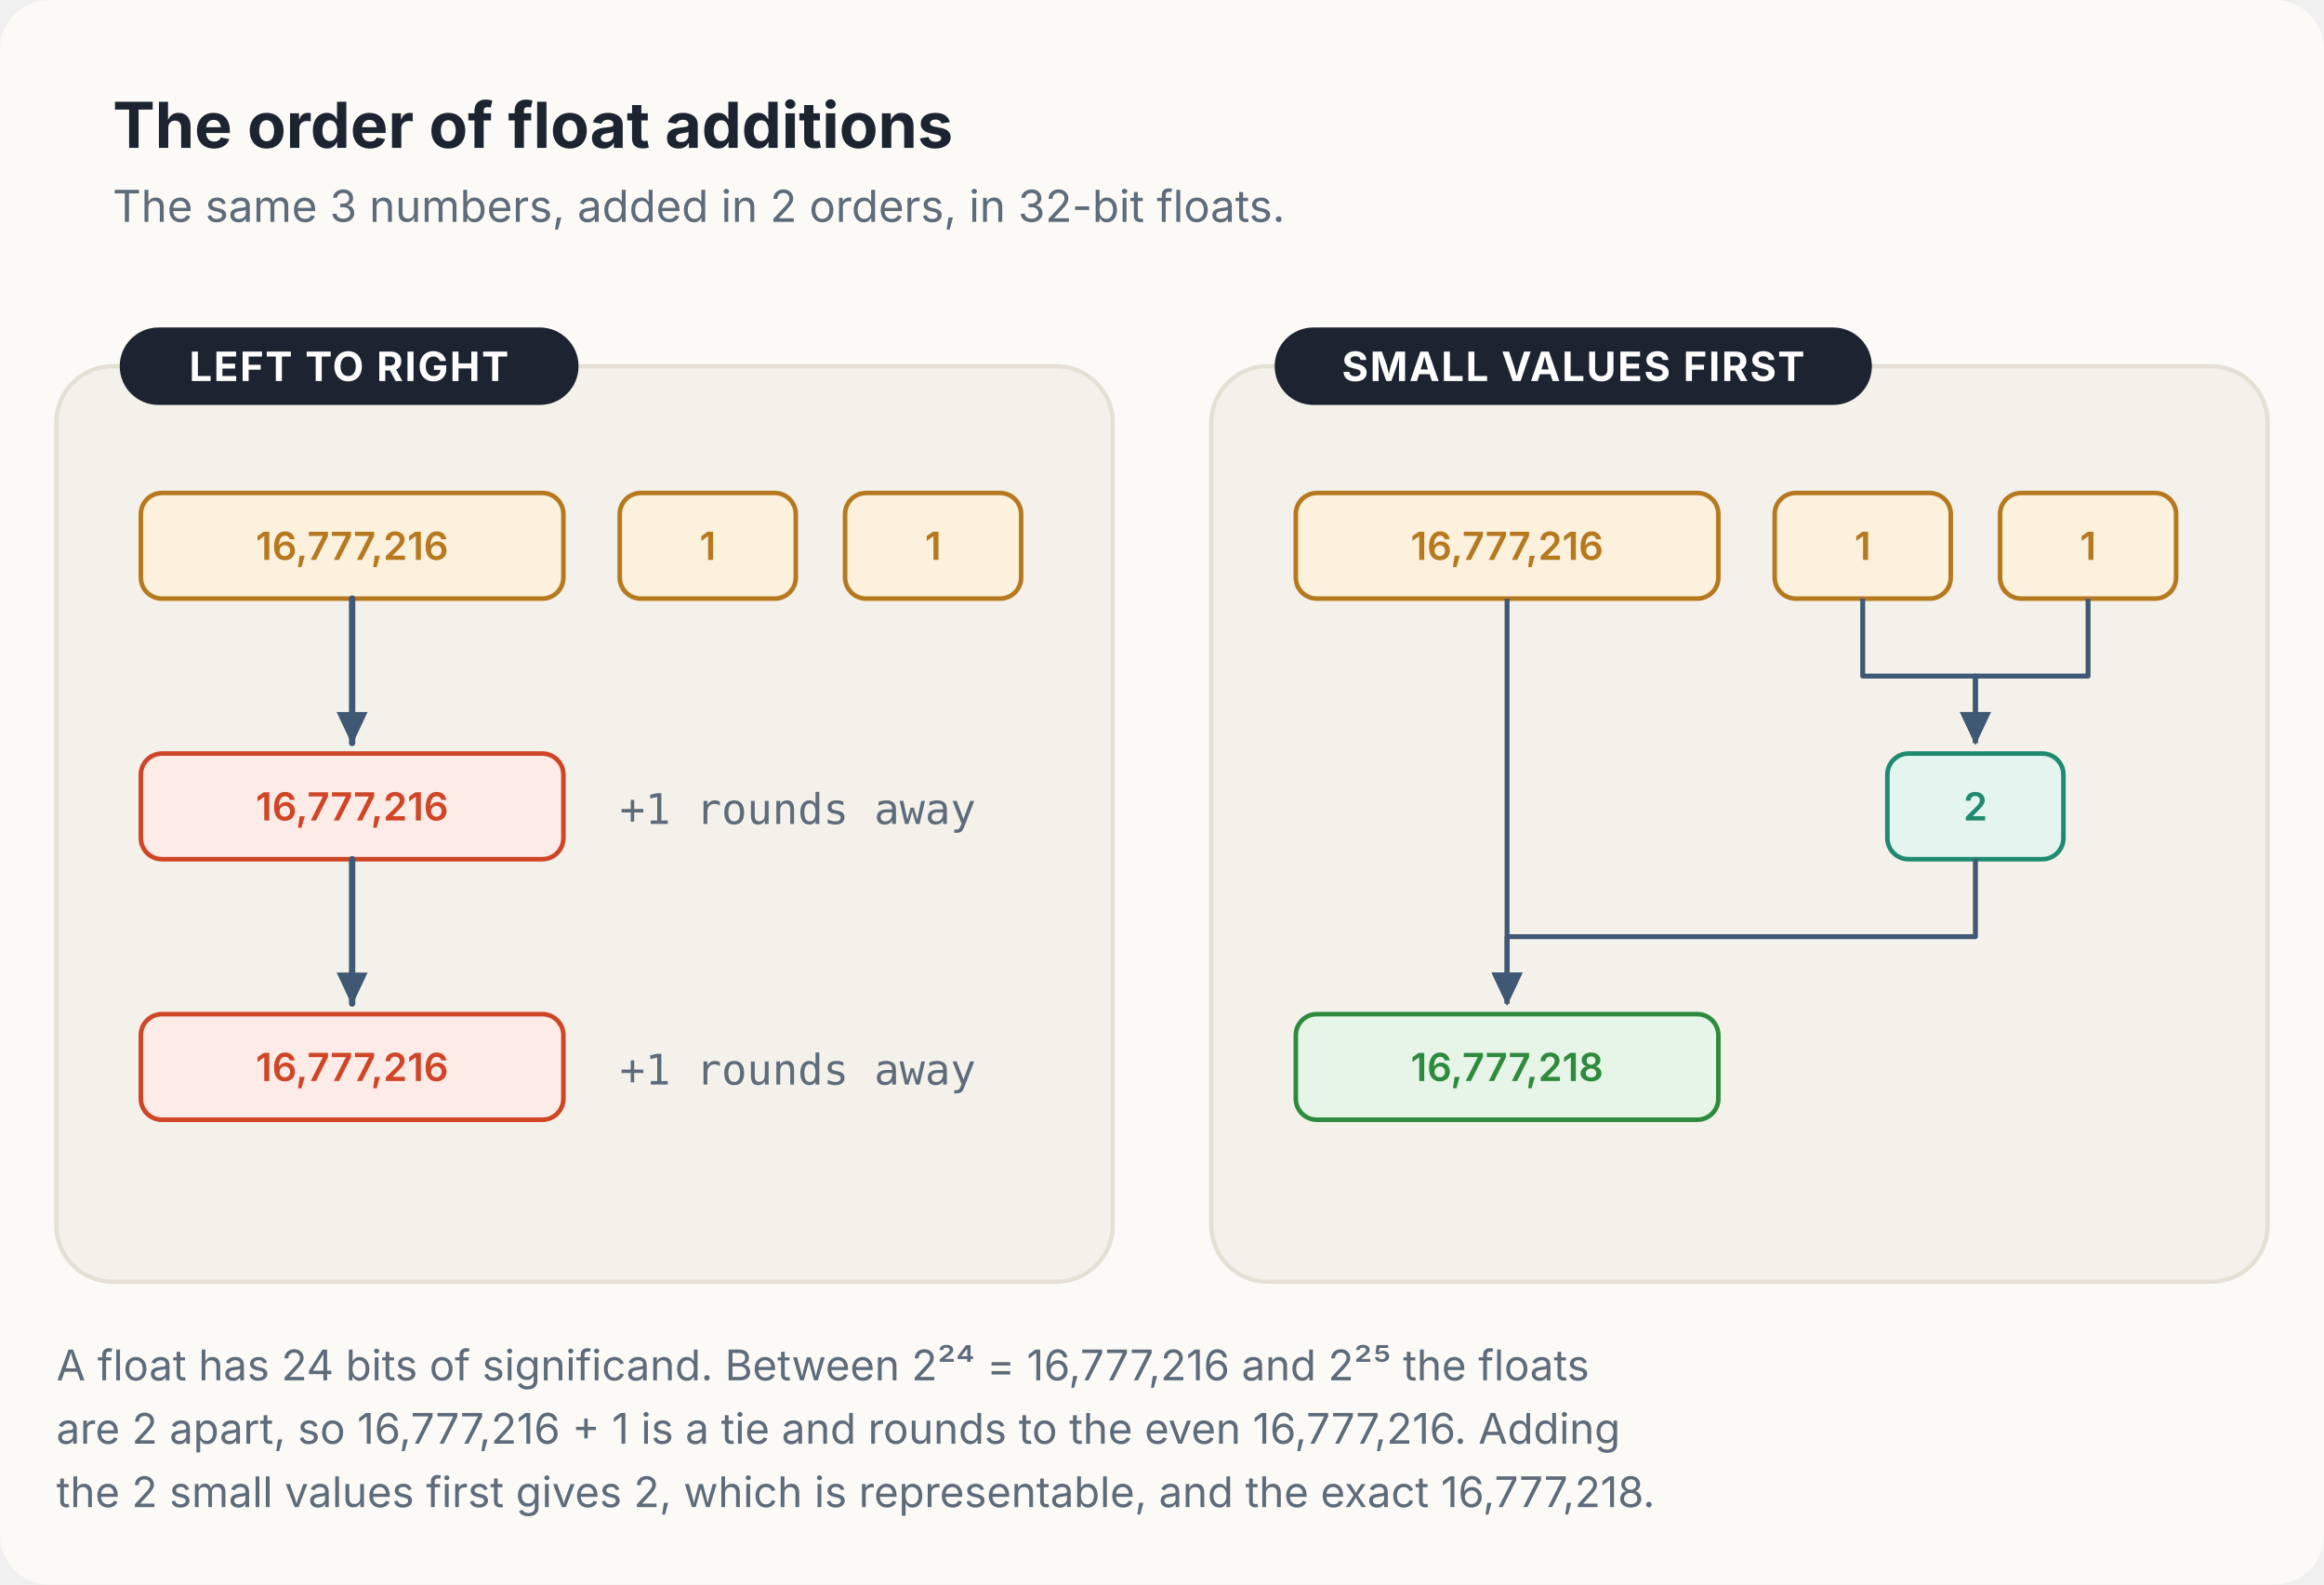
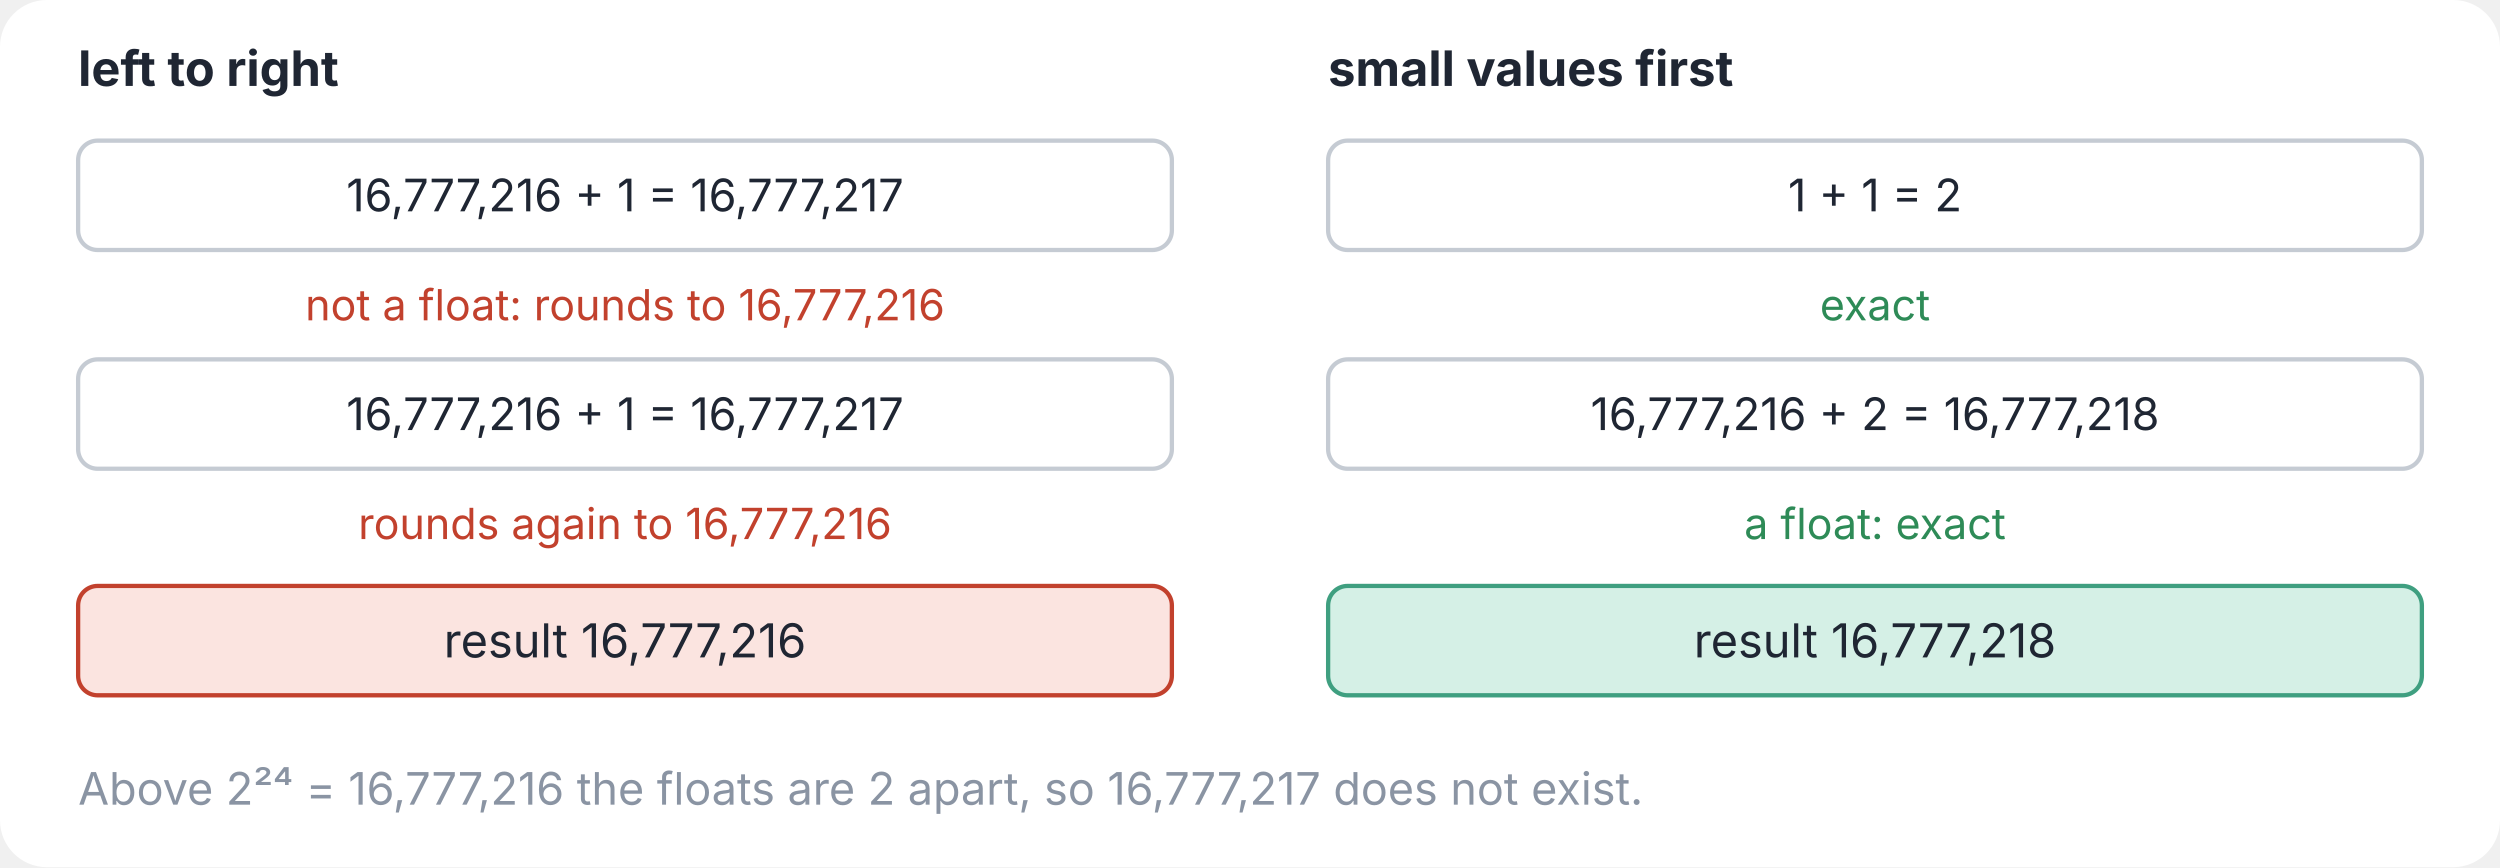
- <svg xmlns="http://www.w3.org/2000/svg" viewBox="0 0 660 450" width="660" height="450" role="img" aria-label="Left: 16,777,216 + 1 rounds back to 16,777,216, and so does the second + 1; the result is 16,777,216. Right: 1 + 1 = 2 first, then 16,777,216 + 2 = 16,777,218, the exact sum.">
+ <svg xmlns="http://www.w3.org/2000/svg" viewBox="0 0 640 222" width="640" height="222" role="img" aria-label="The same 3 floats, 16,777,216, 1 and 1, added in 2 orders. Left to right, each + 1 gives 16,777,217, which is not a float and rounds back to 16,777,216. With the small values first, 1 + 1 = 2 and 16,777,216 + 2 = 16,777,218 exactly.">
  <style>
-     text { font-family: Inter, "Segoe UI", "Helvetica Neue", Helvetica, Arial, sans-serif; fill: #1B2430; }
-     .title { font-size: 18px; font-weight: 650; }
-     .lede { font-size: 12.5px; fill: #5D6B7A; }
-     .name { font-size: 14px; font-weight: 650; }
-     .sub { font-size: 12px; fill: #5D6B7A; }
-     .note { font-size: 12px; fill: #5D6B7A; }
-     .tab { font-size: 11.5px; font-weight: 650; letter-spacing: 0.04em; fill: #5D6B7A; }
-     .mono { font-family: "JetBrains Mono", "SF Mono", Menlo, Consolas, monospace; font-size: 12px; }
-     .dim { fill: #8794A3; }
-     .strong { font-weight: 700; }
-     .trap { fill: #CF4526; font-weight: 700; }
-     .pill { font-size: 11px; font-weight: 600; }
-     .wire { fill: none; stroke: #3F5873; stroke-width: 1.8; stroke-linecap: round; stroke-linejoin: round; }
-     .wire.danger { stroke: #CF4526; stroke-dasharray: 6 5; }
-     .wire.idle { stroke: #7F8EA0; stroke-dasharray: 2 5; }
+     text { font-family: Inter, "Segoe UI", "Helvetica Neue", Helvetica, Arial, sans-serif; }
+     .mono { font-family: "JetBrains Mono", "SF Mono", Menlo, Consolas, monospace; }
  </style>
  <defs>
-     <filter id="lift" x="-10%" y="-10%" width="120%" height="135%">
-       <feDropShadow dx="0" dy="2" stdDeviation="3" flood-color="#1B2430" flood-opacity="0.13" />
-     </filter>
-     <linearGradient id="thor-body" x1="0" y1="0" x2="0" y2="1">
-       <stop offset="0" stop-color="#C6CCD5" />
-       <stop offset="1" stop-color="#979EA9" />
-     </linearGradient>
-     <linearGradient id="switch-body" x1="0" y1="0" x2="0" y2="1">
-       <stop offset="0" stop-color="#3B4656" />
-       <stop offset="1" stop-color="#232B37" />
-     </linearGradient>
-     <marker id="head" viewBox="0 0 10 10" refX="8.5" refY="5" markerUnits="userSpaceOnUse" markerWidth="11" markerHeight="11" orient="auto">
-       <path d="M0.5,1 L9,5 L0.5,9 Z" fill="#3F5873" />
+     <marker id="m-hi" viewBox="0 0 10 10" refX="8.5" refY="5" markerUnits="userSpaceOnUse" markerWidth="9" markerHeight="9" orient="auto">
+       <path d="M0.5,1 L9,5 L0.5,9 Z" fill="#4F52C4" />
    </marker>
-     <marker id="head-danger" viewBox="0 0 10 10" refX="8.5" refY="5" markerUnits="userSpaceOnUse" markerWidth="11" markerHeight="11" orient="auto">
-       <path d="M0.5,1 L9,5 L0.5,9 Z" fill="#CF4526" />
+     <marker id="m-grey" viewBox="0 0 10 10" refX="8.5" refY="5" markerUnits="userSpaceOnUse" markerWidth="9" markerHeight="9" orient="auto">
+       <path d="M0.5,1 L9,5 L0.5,9 Z" fill="#8A94A3" />
    </marker>
-     <marker id="head-idle" viewBox="0 0 10 10" refX="8.5" refY="5" markerUnits="userSpaceOnUse" markerWidth="11" markerHeight="11" orient="auto">
-       <path d="M0.5,1 L9,5 L0.5,9 Z" fill="#7F8EA0" />
+     <marker id="m-red" viewBox="0 0 10 10" refX="8.5" refY="5" markerUnits="userSpaceOnUse" markerWidth="9" markerHeight="9" orient="auto">
+       <path d="M0.5,1 L9,5 L0.5,9 Z" fill="#C2412D" />
+     </marker>
+     <marker id="m-ink" viewBox="0 0 10 10" refX="8.5" refY="5" markerUnits="userSpaceOnUse" markerWidth="9" markerHeight="9" orient="auto">
+       <path d="M0.5,1 L9,5 L0.5,9 Z" fill="#1F2633" />
+     </marker>
+     <marker id="m-green" viewBox="0 0 10 10" refX="8.5" refY="5" markerUnits="userSpaceOnUse" markerWidth="9" markerHeight="9" orient="auto">
+       <path d="M0.5,1 L9,5 L0.5,9 Z" fill="#2E8B57" />
+     </marker>
+     <marker id="m-blue" viewBox="0 0 10 10" refX="8.5" refY="5" markerUnits="userSpaceOnUse" markerWidth="9" markerHeight="9" orient="auto">
+       <path d="M0.5,1 L9,5 L0.5,9 Z" fill="#7275D6" />
+     </marker>
+     <marker id="m-mint" viewBox="0 0 10 10" refX="8.5" refY="5" markerUnits="userSpaceOnUse" markerWidth="9" markerHeight="9" orient="auto">
+       <path d="M0.5,1 L9,5 L0.5,9 Z" fill="#3F9F80" />
+     </marker>
+     <marker id="m-peach" viewBox="0 0 10 10" refX="8.5" refY="5" markerUnits="userSpaceOnUse" markerWidth="9" markerHeight="9" orient="auto">
+       <path d="M0.5,1 L9,5 L0.5,9 Z" fill="#D98654" />
+     </marker>
+     <marker id="m-pink" viewBox="0 0 10 10" refX="8.5" refY="5" markerUnits="userSpaceOnUse" markerWidth="9" markerHeight="9" orient="auto">
+       <path d="M0.5,1 L9,5 L0.5,9 Z" fill="#CC6A91" />
    </marker>
  </defs>
-   <rect width="660" height="450" rx="14" fill="#FBFAF6" />
-   <text x="32.0" y="42.0" class="title" text-anchor="start" xml:space="preserve">The order of float additions</text>
-   <text x="32.0" y="63.0" class="lede" text-anchor="start" xml:space="preserve">The same 3 numbers, added in 2 orders, in 32-bit floats.</text>
-   <rect x="16" y="104" width="300" height="260" rx="16" fill="#F3F1EA" stroke="#E4E0D4" stroke-width="1.2" />
-   <rect x="34" y="93" width="130.3" height="22" rx="11" fill="#1B2430" />
-   <text x="99.1" y="108.2" class="tab" text-anchor="middle" style="fill:#FFFFFF" xml:space="preserve">LEFT TO RIGHT</text>
-   <rect x="344" y="104" width="300" height="260" rx="16" fill="#F3F1EA" stroke="#E4E0D4" stroke-width="1.2" />
-   <rect x="362" y="93" width="169.6" height="22" rx="11" fill="#1B2430" />
-   <text x="446.8" y="108.2" class="tab" text-anchor="middle" style="fill:#FFFFFF" xml:space="preserve">SMALL VALUES FIRST</text>
-   <rect x="40.0" y="140.0" width="120.0" height="30.0" rx="6" fill="#FBF1DC" stroke="#B7791F" stroke-width="1.3" />
-   <text x="100.0" y="159.0" class="pill" text-anchor="middle" style="fill:#B7791F" xml:space="preserve">16,777,216</text>
-   <rect x="176.0" y="140.0" width="50.0" height="30.0" rx="6" fill="#FBF1DC" stroke="#B7791F" stroke-width="1.3" />
-   <text x="201.0" y="159.0" class="pill" text-anchor="middle" style="fill:#B7791F" xml:space="preserve">1</text>
-   <rect x="240.0" y="140.0" width="50.0" height="30.0" rx="6" fill="#FBF1DC" stroke="#B7791F" stroke-width="1.3" />
-   <text x="265.0" y="159.0" class="pill" text-anchor="middle" style="fill:#B7791F" xml:space="preserve">1</text>
-   <rect x="40.0" y="214.0" width="120.0" height="30.0" rx="6" fill="#FCEBE6" stroke="#CF4526" stroke-width="1.3" />
-   <text x="100.0" y="233.0" class="pill" text-anchor="middle" style="fill:#CF4526" xml:space="preserve">16,777,216</text>
-   <text x="176.0" y="234.0" class="mono" text-anchor="start" style="fill:#5D6B7A" xml:space="preserve">+1 rounds away</text>
-   <rect x="40.0" y="288.0" width="120.0" height="30.0" rx="6" fill="#FCEBE6" stroke="#CF4526" stroke-width="1.3" />
-   <text x="100.0" y="307.0" class="pill" text-anchor="middle" style="fill:#CF4526" xml:space="preserve">16,777,216</text>
-   <text x="176.0" y="308.0" class="mono" text-anchor="start" style="fill:#5D6B7A" xml:space="preserve">+1 rounds away</text>
-   <path d="M100,170 V211" fill="none" stroke="#3F5873" stroke-width="1.8" stroke-linecap="round" marker-end="url(#head)" />
-   <path d="M100,244 V285" fill="none" stroke="#3F5873" stroke-width="1.8" stroke-linecap="round" marker-end="url(#head)" />
-   <rect x="368.0" y="140.0" width="120.0" height="30.0" rx="6" fill="#FBF1DC" stroke="#B7791F" stroke-width="1.3" />
-   <text x="428.0" y="159.0" class="pill" text-anchor="middle" style="fill:#B7791F" xml:space="preserve">16,777,216</text>
-   <rect x="504.0" y="140.0" width="50.0" height="30.0" rx="6" fill="#FBF1DC" stroke="#B7791F" stroke-width="1.3" />
-   <text x="529.0" y="159.0" class="pill" text-anchor="middle" style="fill:#B7791F" xml:space="preserve">1</text>
-   <rect x="568.0" y="140.0" width="50.0" height="30.0" rx="6" fill="#FBF1DC" stroke="#B7791F" stroke-width="1.3" />
-   <text x="593.0" y="159.0" class="pill" text-anchor="middle" style="fill:#B7791F" xml:space="preserve">1</text>
-   <rect x="536.0" y="214.0" width="50.0" height="30.0" rx="6" fill="#E4F4EF" stroke="#1F8A70" stroke-width="1.3" />
-   <text x="561.0" y="233.0" class="pill" text-anchor="middle" style="fill:#1F8A70" xml:space="preserve">2</text>
-   <path d="M529.0,170.0 V192.0 H561.0 V211.0" fill="none" stroke="#3F5873" stroke-width="1.4" stroke-linejoin="round" marker-end="url(#head)" />
-   <path d="M593.0,170.0 V192.0 H561.0 V211.0" fill="none" stroke="#3F5873" stroke-width="1.4" stroke-linejoin="round" marker-end="url(#head)" />
-   <rect x="368.0" y="288.0" width="120.0" height="30.0" rx="6" fill="#E7F5E9" stroke="#2E8B3D" stroke-width="1.3" />
-   <text x="428.0" y="307.0" class="pill" text-anchor="middle" style="fill:#2E8B3D" xml:space="preserve">16,777,218</text>
-   <path d="M428.0,170.0 V229.0 H428.0 V285.0" fill="none" stroke="#3F5873" stroke-width="1.4" stroke-linejoin="round" marker-end="url(#head)" />
-   <path d="M561.0,244.0 V266.0 H428.0 V285.0" fill="none" stroke="#3F5873" stroke-width="1.4" stroke-linejoin="round" marker-end="url(#head)" />
-   <text x="16.0" y="392.0" class="note" text-anchor="start" xml:space="preserve">A float has 24 bits of significand. Between 2²⁴ = 16,777,216 and 2²⁵ the floats</text>
-   <text x="16.0" y="410.0" class="note" text-anchor="start" xml:space="preserve">are 2 apart, so 16,777,216 + 1 is a tie and rounds to the even 16,777,216. Adding</text>
-   <text x="16.0" y="428.0" class="note" text-anchor="start" xml:space="preserve">the 2 small values first gives 2, which is representable, and the exact 16,777,218.</text>
+   <rect width="640" height="222" rx="12" fill="#FFFFFF" />
+   <text x="20.0" y="22.0" font-size="12.5" fill="#1F2633" text-anchor="start" font-weight="700" xml:space="preserve">left to right</text>
+   <text x="340.0" y="22.0" font-size="12.5" fill="#1F2633" text-anchor="start" font-weight="700" xml:space="preserve">small values first</text>
+   <rect x="20.0" y="36.0" width="280.0" height="28.0" rx="5" fill="#FFFFFF" stroke="#C5CBD3" stroke-width="1.1" />
+   <text x="160.0" y="54.1" font-size="11.5" fill="#1F2633" text-anchor="middle" font-weight="400" xml:space="preserve">16,777,216 + 1 = 16,777,217</text>
+   <text x="160.0" y="82.0" font-size="11" fill="#C2412D" text-anchor="middle" font-weight="400" xml:space="preserve">not a float: rounds to 16,777,216</text>
+   <rect x="20.0" y="92.0" width="280.0" height="28.0" rx="5" fill="#FFFFFF" stroke="#C5CBD3" stroke-width="1.1" />
+   <text x="160.0" y="110.1" font-size="11.5" fill="#1F2633" text-anchor="middle" font-weight="400" xml:space="preserve">16,777,216 + 1 = 16,777,217</text>
+   <text x="160.0" y="138.0" font-size="11" fill="#C2412D" text-anchor="middle" font-weight="400" xml:space="preserve">rounds again to 16,777,216</text>
+   <rect x="20.0" y="150.0" width="280.0" height="28.0" rx="5" fill="#FBE4E0" stroke="#C2412D" stroke-width="1.1" />
+   <text x="160.0" y="168.3" font-size="12" fill="#1F2633" text-anchor="middle" font-weight="400" xml:space="preserve">result 16,777,216</text>
+   <rect x="340.0" y="36.0" width="280.0" height="28.0" rx="5" fill="#FFFFFF" stroke="#C5CBD3" stroke-width="1.1" />
+   <text x="480.0" y="54.1" font-size="11.5" fill="#1F2633" text-anchor="middle" font-weight="400" xml:space="preserve">1 + 1 = 2</text>
+   <text x="480.0" y="82.0" font-size="11" fill="#2E8B57" text-anchor="middle" font-weight="400" xml:space="preserve">exact</text>
+   <rect x="340.0" y="92.0" width="280.0" height="28.0" rx="5" fill="#FFFFFF" stroke="#C5CBD3" stroke-width="1.1" />
+   <text x="480.0" y="110.1" font-size="11.5" fill="#1F2633" text-anchor="middle" font-weight="400" xml:space="preserve">16,777,216 + 2 = 16,777,218</text>
+   <text x="480.0" y="138.0" font-size="11" fill="#2E8B57" text-anchor="middle" font-weight="400" xml:space="preserve">a float: exact</text>
+   <rect x="340.0" y="150.0" width="280.0" height="28.0" rx="5" fill="#D5F0E6" stroke="#3F9F80" stroke-width="1.1" />
+   <text x="480.0" y="168.3" font-size="12" fill="#1F2633" text-anchor="middle" font-weight="400" xml:space="preserve">result 16,777,218</text>
+   <text x="20.0" y="206.0" font-size="11.5" fill="#8A94A3" text-anchor="start" font-weight="400" xml:space="preserve">Above 2²⁴ = 16,777,216 the floats are 2 apart, so 16,777,217 does not exist.</text>
</svg>
